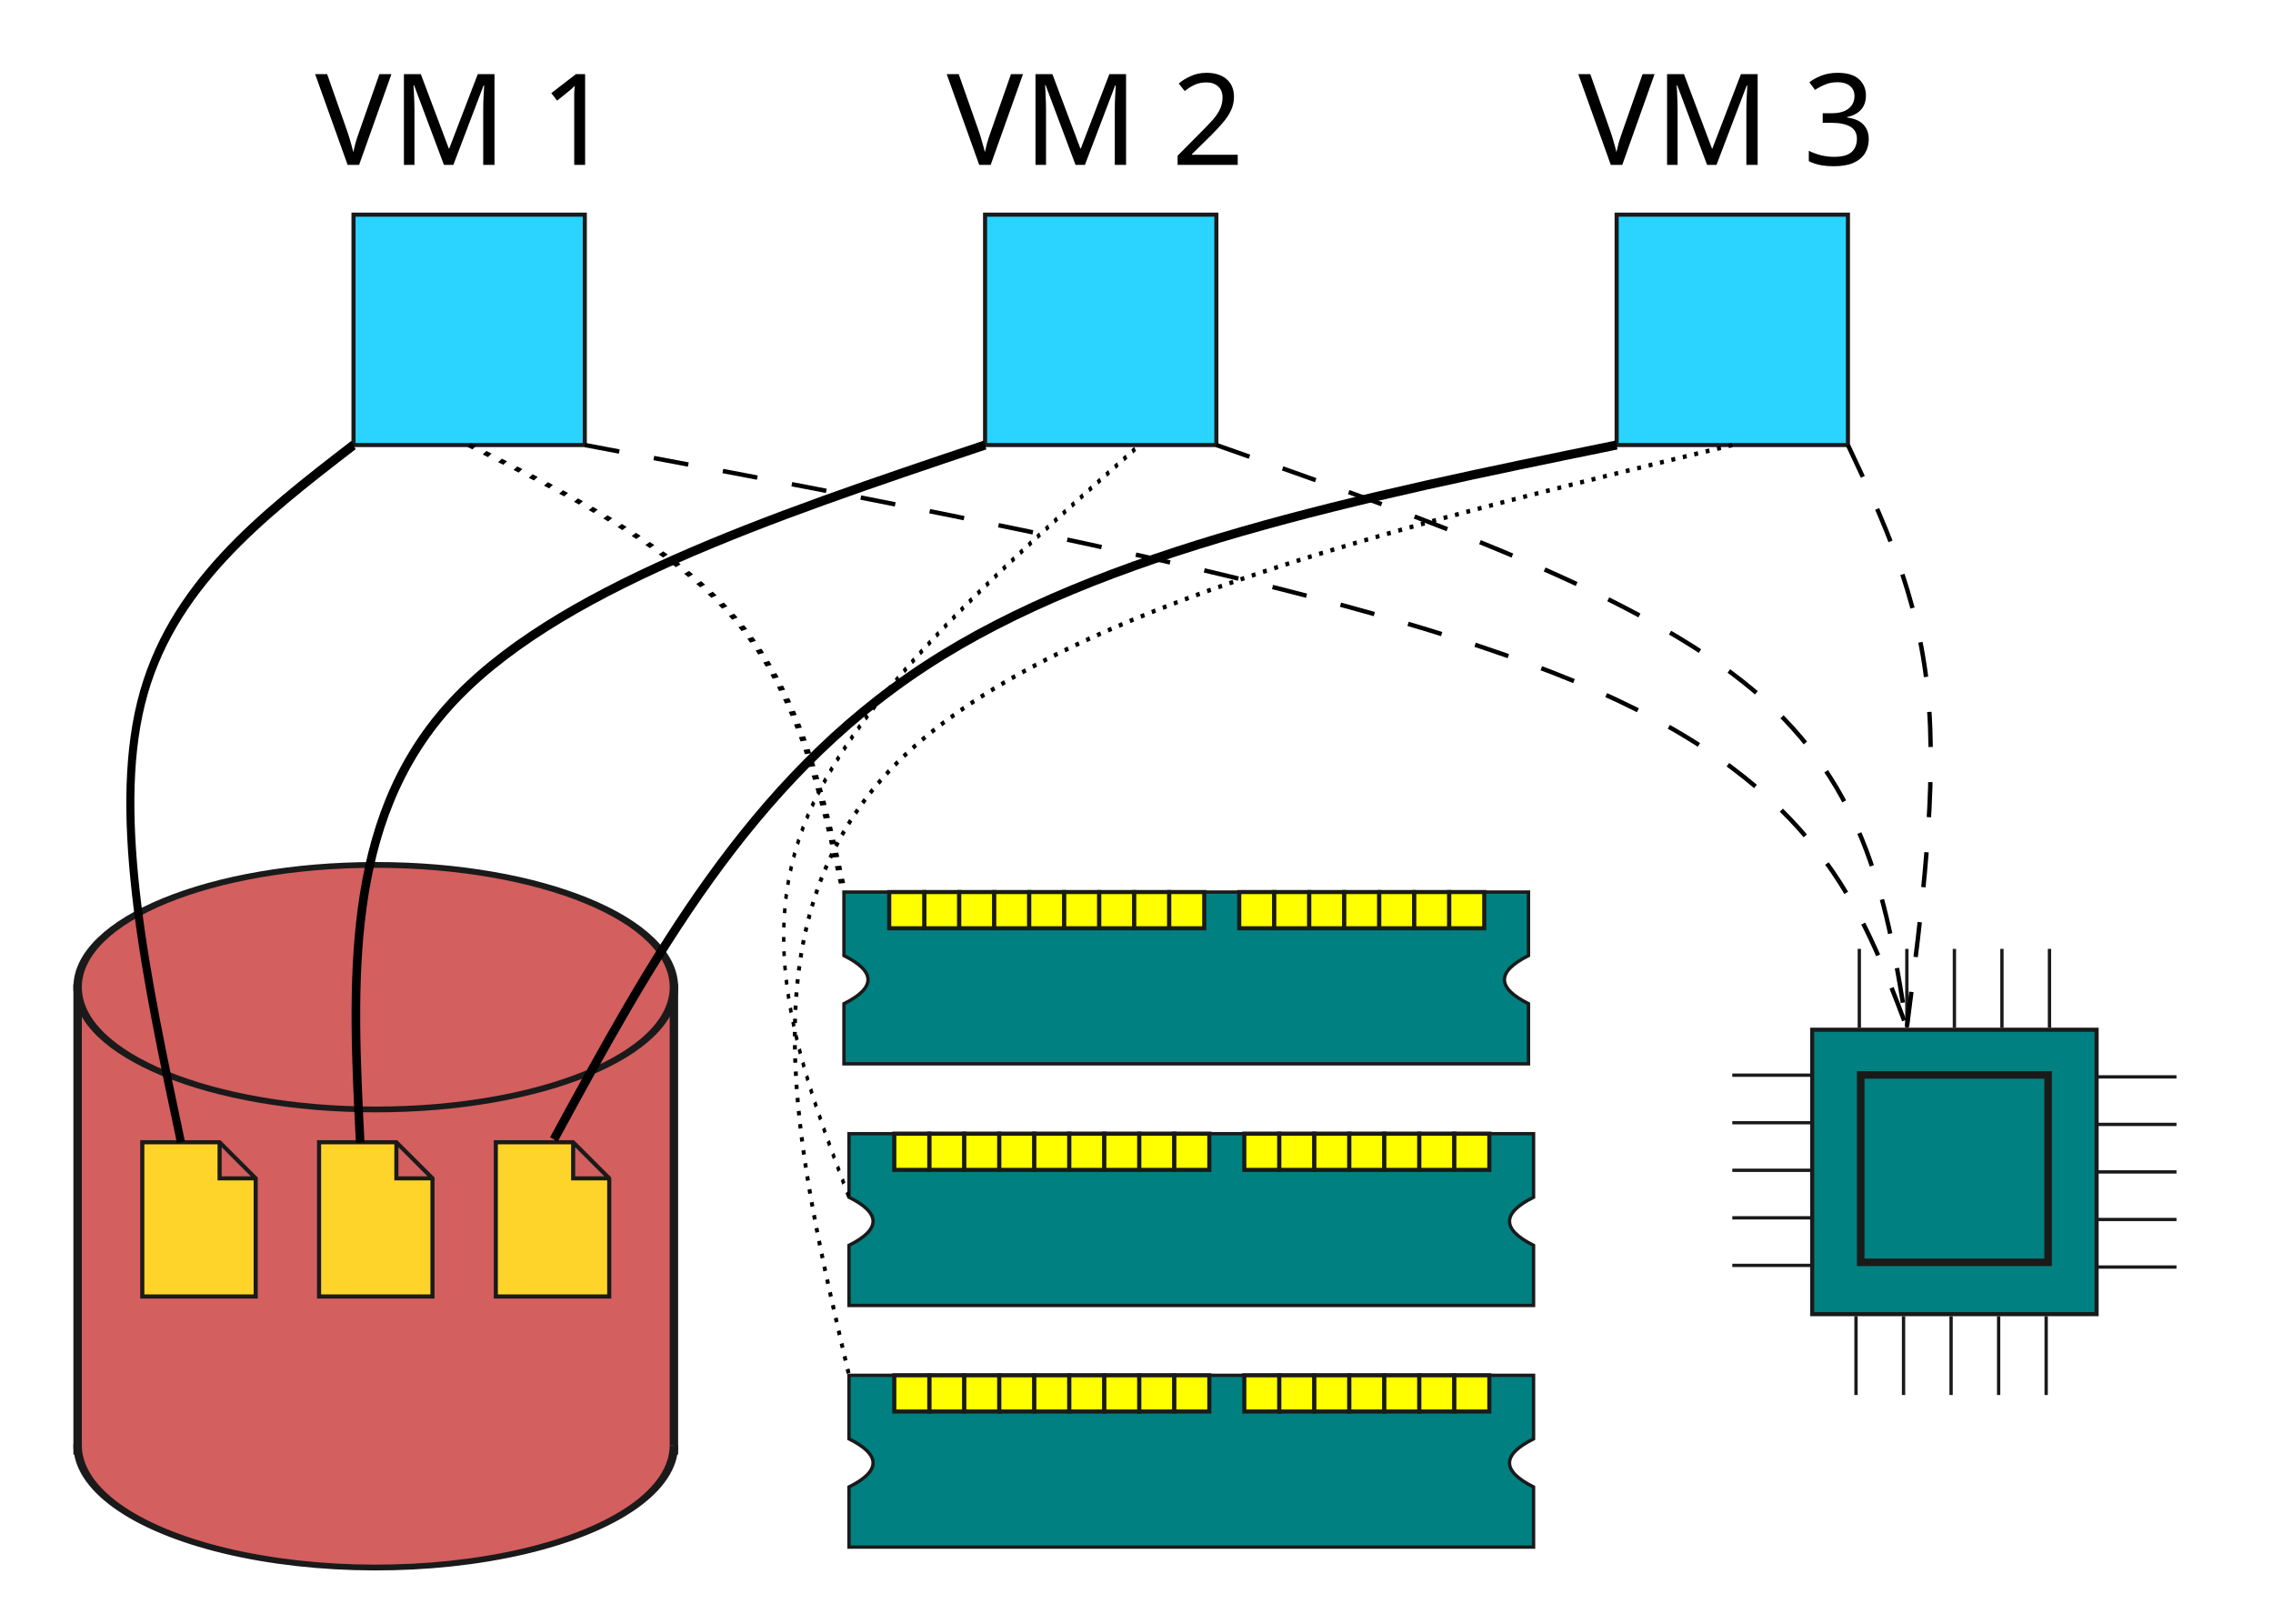
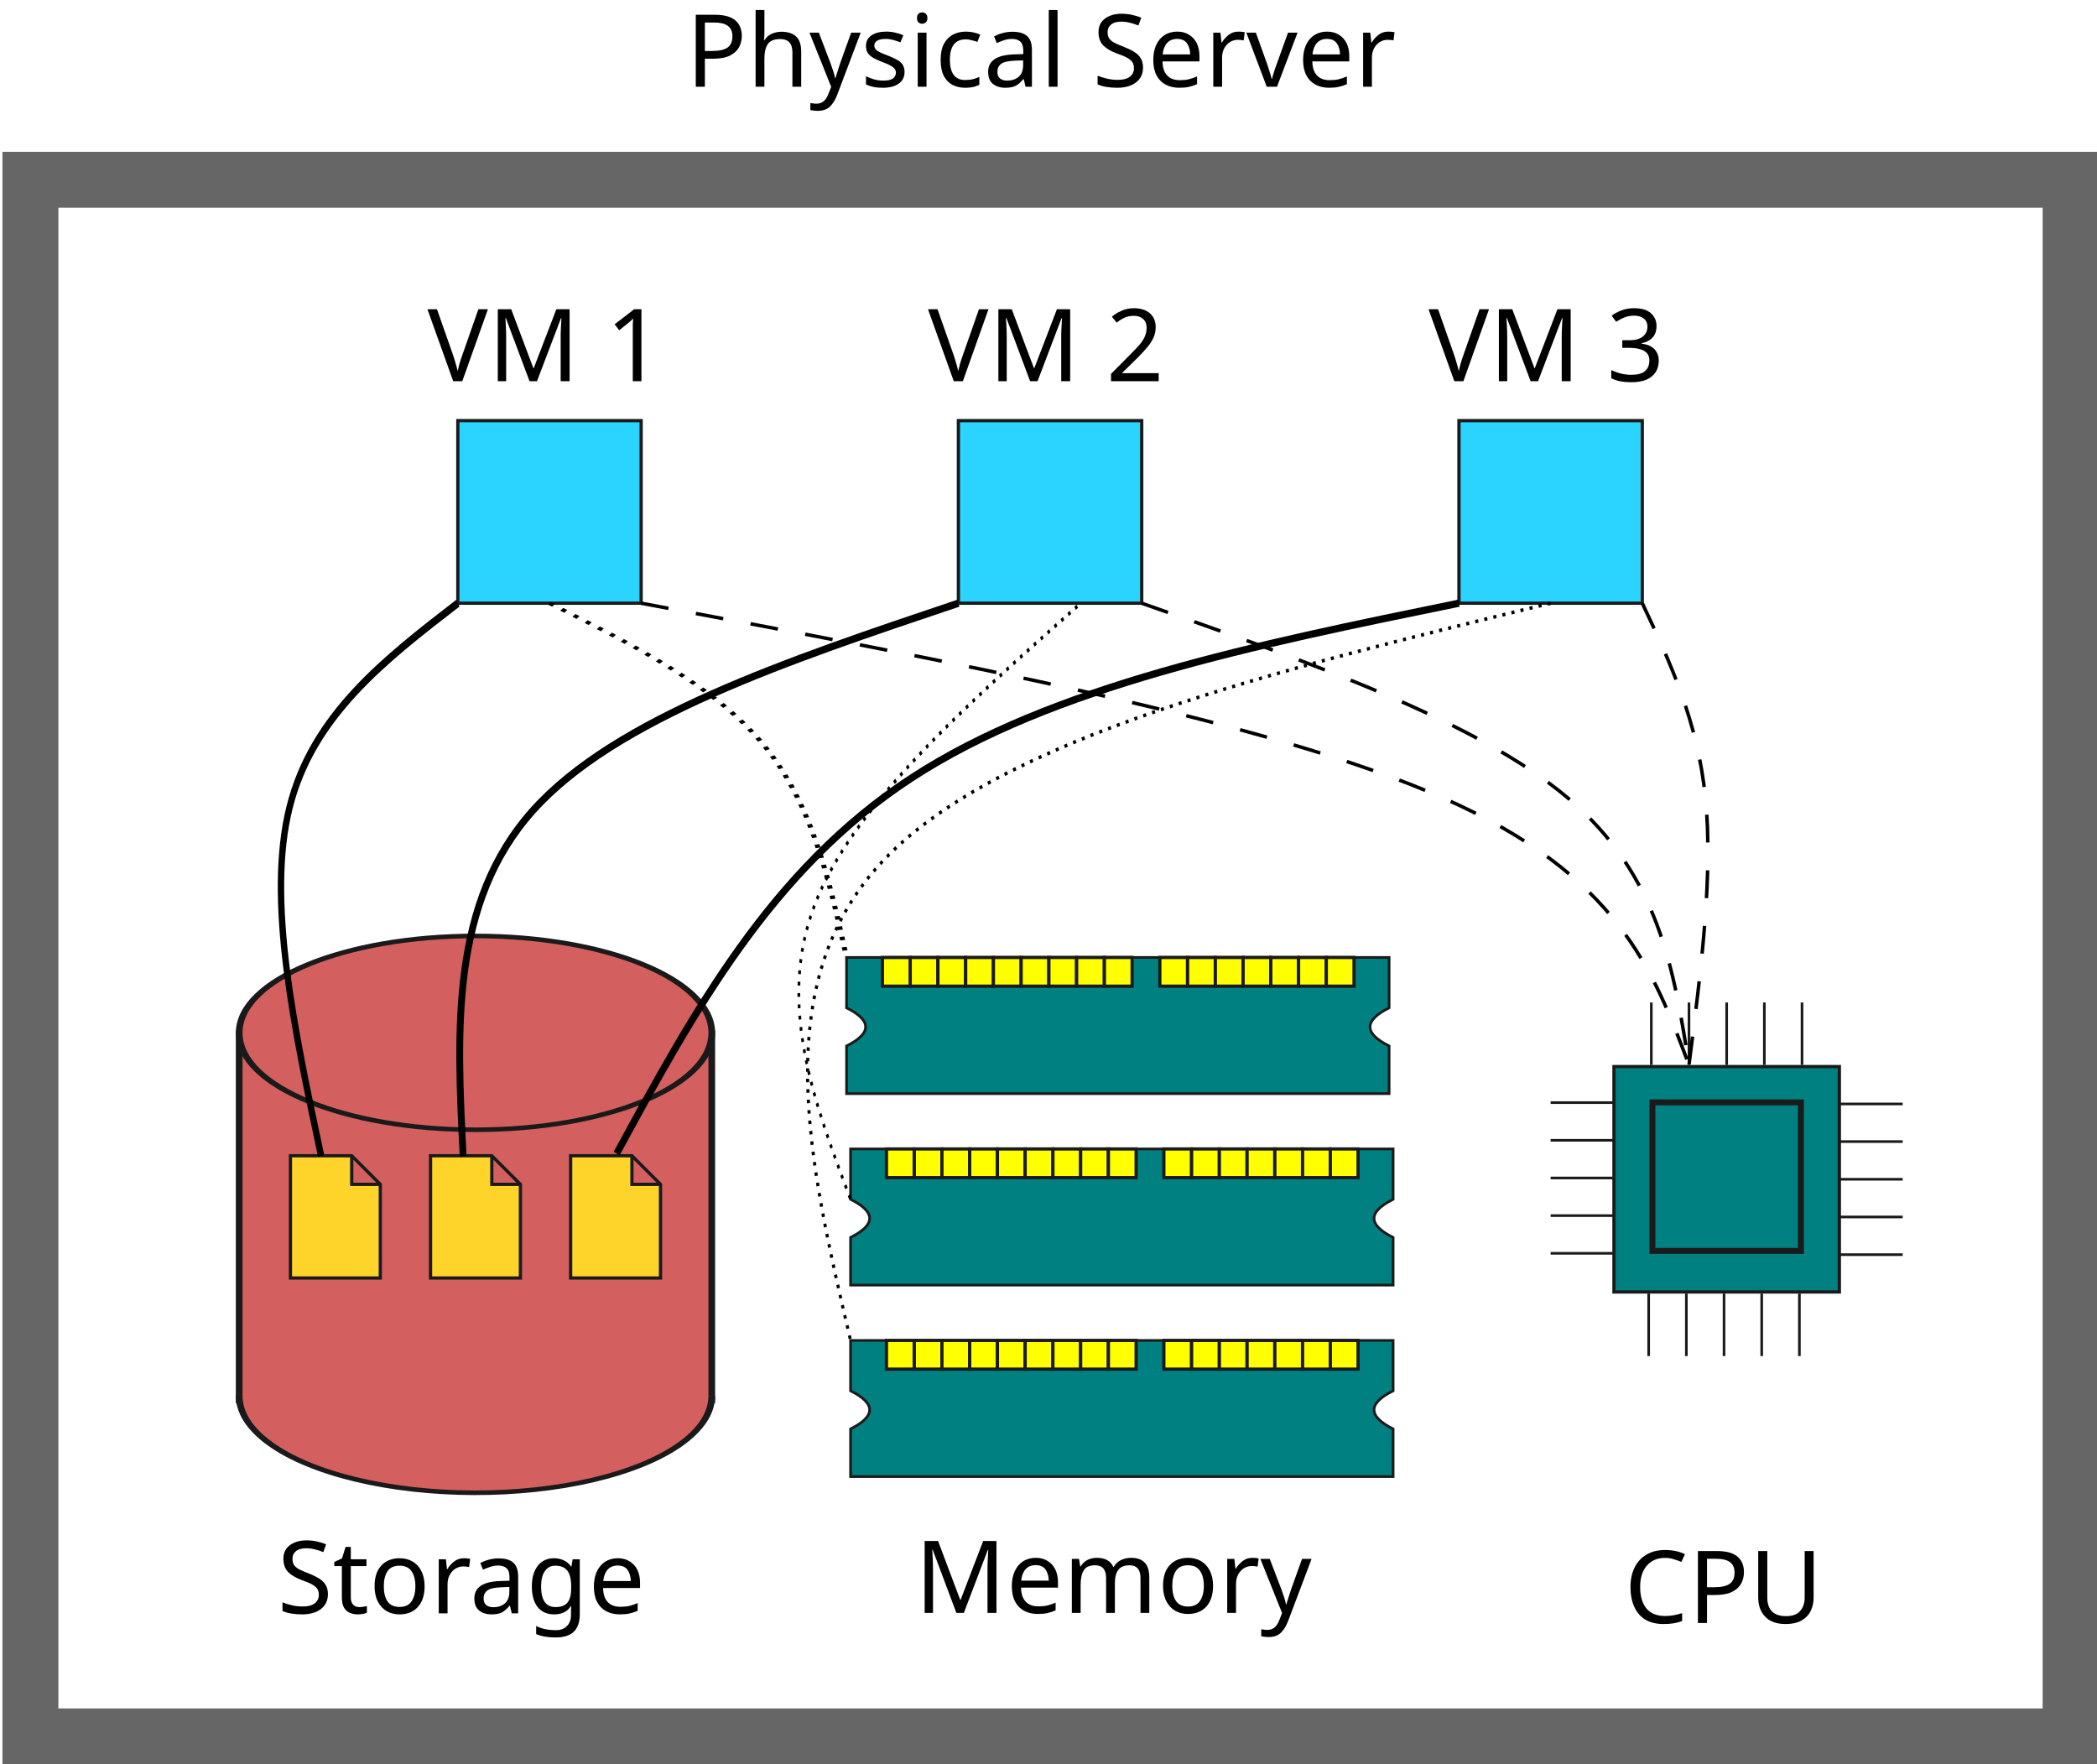
- <svg xmlns="http://www.w3.org/2000/svg" width="189mm" height="135mm" viewBox="0 0 189 135" version="1.1" id="svg1">
+ <svg xmlns="http://www.w3.org/2000/svg" width="220mm" height="185mm" viewBox="0 0 220 185" version="1.1" id="svg1">
  <defs id="defs1">
    </defs>
  <g id="layer1">
-     <g id="disk" transform="matrix(2.060139,0,0,1.41093,-62.01722,-117.2817)" style="fill:#d35f5f">
+     <g id="disk" transform="matrix(2.060139,0,0,1.41093,-43.37857,-90.99876)" style="fill:#d35f5f">
      <path id="disk-frame" style="stroke:#1a1a1a;stroke-width:0.341" d="m 33.236,141.295 h 24.067 v 27.366 H 33.236 Z" />
      <path id="disk-bottom" style="stroke:#1a1a1a;stroke-width:0.341" d="m 57.304,168.289 a 12.034,7.205 0 0 1 -6.054,6.252 12.034,7.205 0 0 1 -12.071,-0.039 12.034,7.205 0 0 1 -5.942,-6.291" />
      <path id="disk-top" style="stroke:#1a1a1a;stroke-width:0.341" d="m 57.304,141.295 a 12.034,7.205 0 0 1 -12.034,7.205 12.034,7.205 0 0 1 -12.034,-7.205 12.034,7.205 0 0 1 12.034,-7.205 12.034,7.205 0 0 1 12.034,7.205 z" />
    </g>
-     <rect style="fill:#2ad4ff;stroke:#1a1a1a;stroke-width:0.341" id="rect1" width="19.232" height="19.154" x="29.394" y="17.846" />
-     <g id="g20" transform="translate(-15.07076,-62.28007)">
+     <rect style="fill:#2ad4ff;stroke:#1a1a1a;stroke-width:0.341" id="rect1" width="19.232" height="19.154" x="48.032" y="44.129" />
+     <g id="g20" transform="translate(3.567887,-35.99711)">
      <path id="rect2" style="fill:#008080;stroke:#1a1a1a;stroke-width:0.279" d="m 85.245,136.446 h 56.921 v 5.285 q -4,2 0,4 v 5 H 85.245 v -5 q 4,-2 0,-4 z" />
      <rect style="fill:#ffff00;stroke:#1a1a1a;stroke-width:0.341" id="rect4" width="2.91" height="3.012" x="91.921" y="136.446" />
      <rect style="fill:#ffff00;stroke:#1a1a1a;stroke-width:0.341" id="rect5" width="2.91" height="3.012" x="94.831" y="136.446" />
      <rect style="fill:#ffff00;stroke:#1a1a1a;stroke-width:0.341" id="rect6" width="2.91" height="3.012" x="97.742" y="136.446" />
      <rect style="fill:#ffff00;stroke:#1a1a1a;stroke-width:0.341" id="rect7" width="2.91" height="3.012" x="100.652" y="136.446" />
      <rect style="fill:#ffff00;stroke:#1a1a1a;stroke-width:0.341" id="rect8" width="2.91" height="3.012" x="103.562" y="136.446" />
      <rect style="fill:#ffff00;stroke:#1a1a1a;stroke-width:0.341" id="rect9" width="2.91" height="3.012" x="106.473" y="136.446" />
      <rect style="fill:#ffff00;stroke:#1a1a1a;stroke-width:0.341" id="rect10" width="2.91" height="3.012" x="109.383" y="136.446" />
      <rect style="fill:#ffff00;stroke:#1a1a1a;stroke-width:0.341" id="rect11" width="2.91" height="3.012" x="112.294" y="136.446" />
      <rect style="fill:#ffff00;stroke:#1a1a1a;stroke-width:0.341" id="rect12" width="2.91" height="3.012" x="118.114" y="136.446" />
      <rect style="fill:#ffff00;stroke:#1a1a1a;stroke-width:0.341" id="rect13" width="2.91" height="3.012" x="121.025" y="136.446" />
      <rect style="fill:#ffff00;stroke:#1a1a1a;stroke-width:0.341" id="rect14" width="2.91" height="3.012" x="123.935" y="136.446" />
      <rect style="fill:#ffff00;stroke:#1a1a1a;stroke-width:0.341" id="rect15" width="2.91" height="3.012" x="126.846" y="136.446" />
      <rect style="fill:#ffff00;stroke:#1a1a1a;stroke-width:0.341" id="rect16" width="2.91" height="3.012" x="129.756" y="136.446" />
      <rect style="fill:#ffff00;stroke:#1a1a1a;stroke-width:0.341" id="rect17" width="2.91" height="3.012" x="132.667" y="136.446" />
      <rect style="fill:#ffff00;stroke:#1a1a1a;stroke-width:0.341" id="rect18" width="2.91" height="3.012" x="89.01" y="136.446" />
      <rect style="fill:#ffff00;stroke:#1a1a1a;stroke-width:0.341" id="rect19" width="2.91" height="3.012" x="135.577" y="136.446" />
    </g>
-     <g id="g73" transform="translate(-16.00261,-50.69295)">
+     <g id="g73" transform="translate(2.636038,-24.40999)">
      <rect style="fill:#008080;stroke:#1a1a1a;stroke-width:0.341" id="rect20" width="23.647" height="23.647" x="166.688" y="136.306" />
      <g id="g23" transform="translate(-0.8826761)">
        <line id="line20" x1="171.488" x2="171.488" y2="136.136" y1="129.584" style="stroke:#1a1a1a;stroke-width:0.276" />
        <line id="line20-0" x1="175.441" x2="175.441" y2="136.136" y1="129.584" style="stroke:#1a1a1a;stroke-width:0.276" />
        <line id="line21" x1="179.394" x2="179.394" y2="136.136" y1="129.584" style="stroke:#1a1a1a;stroke-width:0.276" />
        <line id="line22" x1="183.347" x2="183.347" y2="136.136" y1="129.584" style="stroke:#1a1a1a;stroke-width:0.276" />
        <line id="line23" x1="187.3" x2="187.3" y2="136.136" y1="129.584" style="stroke:#1a1a1a;stroke-width:0.276" />
      </g>
      <g id="g28" transform="translate(-1.158524,30.53984)">
        <line id="line24" x1="171.488" x2="171.488" y2="136.136" y1="129.584" style="stroke:#1a1a1a;stroke-width:0.276" />
        <line id="line25" x1="175.441" x2="175.441" y2="136.136" y1="129.584" style="stroke:#1a1a1a;stroke-width:0.276" />
        <line id="line26" x1="179.394" x2="179.394" y2="136.136" y1="129.584" style="stroke:#1a1a1a;stroke-width:0.276" />
        <line id="line27" x1="183.347" x2="183.347" y2="136.136" y1="129.584" style="stroke:#1a1a1a;stroke-width:0.276" />
        <line id="line28" x1="187.3" x2="187.3" y2="136.136" y1="129.584" style="stroke:#1a1a1a;stroke-width:0.276" />
      </g>
      <g id="g33" transform="rotate(90,178.9134,147.6496)">
        <line id="line29" x1="171.488" x2="171.488" y2="136.136" y1="129.584" style="stroke:#1a1a1a;stroke-width:0.276" />
        <line id="line30" x1="175.441" x2="175.441" y2="136.136" y1="129.584" style="stroke:#1a1a1a;stroke-width:0.276" />
        <line id="line31" x1="179.394" x2="179.394" y2="136.136" y1="129.584" style="stroke:#1a1a1a;stroke-width:0.276" />
        <line id="line32" x1="183.347" x2="183.347" y2="136.136" y1="129.584" style="stroke:#1a1a1a;stroke-width:0.276" />
        <line id="line33" x1="187.3" x2="187.3" y2="136.136" y1="129.584" style="stroke:#1a1a1a;stroke-width:0.276" />
      </g>
      <g id="g38" transform="rotate(90,163.7902,132.3885)">
        <line id="line34" x1="171.488" x2="171.488" y2="136.136" y1="129.584" style="stroke:#1a1a1a;stroke-width:0.276" />
        <line id="line35" x1="175.441" x2="175.441" y2="136.136" y1="129.584" style="stroke:#1a1a1a;stroke-width:0.276" />
        <line id="line36" x1="179.394" x2="179.394" y2="136.136" y1="129.584" style="stroke:#1a1a1a;stroke-width:0.276" />
        <line id="line37" x1="183.347" x2="183.347" y2="136.136" y1="129.584" style="stroke:#1a1a1a;stroke-width:0.276" />
        <line id="line38" x1="187.3" x2="187.3" y2="136.136" y1="129.584" style="stroke:#1a1a1a;stroke-width:0.276" />
      </g>
      <rect style="fill:#008080;stroke:#1a1a1a;stroke-width:0.625;stroke-dasharray:none" id="rect38" width="15.581" height="15.581" x="170.72" y="140.063" />
    </g>
-     <path id="path38" style="fill:#ffd42a;stroke:#1a1a1a;stroke-width:0.341" d="m 11.832,94.97 h 6.428 l 3,3 v 9.822 H 11.832 Z m 6.428,0 v 3 h 3" />
-     <path id="path39" style="fill:#ffd42a;stroke:#1a1a1a;stroke-width:0.341" d="m 26.531,94.97 h 6.428 l 3,3 v 9.822 h -9.428 z m 6.428,0 v 3 h 3" />
-     <path id="path40" style="fill:#ffd42a;stroke:#1a1a1a;stroke-width:0.341" d="m 41.229,94.97 h 6.428 l 3,3 v 9.822 h -9.428 z m 6.428,0 v 3 h 3" />
-     <g id="g56" transform="translate(-14.6497,-42.1911)">
+     <path id="path38" style="fill:#ffd42a;stroke:#1a1a1a;stroke-width:0.341" d="m 30.471,121.253 h 6.428 l 3,3 v 9.822 h -9.428 z m 6.428,0 v 3 h 3" />
+     <path id="path39" style="fill:#ffd42a;stroke:#1a1a1a;stroke-width:0.341" d="m 45.169,121.253 h 6.428 l 3,3 v 9.822 h -9.428 z m 6.428,0 v 3 h 3" />
+     <path id="path40" style="fill:#ffd42a;stroke:#1a1a1a;stroke-width:0.341" d="m 59.868,121.253 h 6.428 l 3,3 v 9.822 h -9.428 z m 6.428,0 v 3 h 3" />
+     <g id="g56" transform="translate(3.988952,-15.90814)">
      <path id="path41" style="fill:#008080;stroke:#1a1a1a;stroke-width:0.279" d="m 85.245,136.446 h 56.921 v 5.285 q -4,2 0,4 v 5 H 85.245 v -5 q 4,-2 0,-4 z" />
      <rect style="fill:#ffff00;stroke:#1a1a1a;stroke-width:0.341" id="rect41" width="2.91" height="3.012" x="91.921" y="136.446" />
      <rect style="fill:#ffff00;stroke:#1a1a1a;stroke-width:0.341" id="rect42" width="2.91" height="3.012" x="94.831" y="136.446" />
      <rect style="fill:#ffff00;stroke:#1a1a1a;stroke-width:0.341" id="rect43" width="2.91" height="3.012" x="97.742" y="136.446" />
      <rect style="fill:#ffff00;stroke:#1a1a1a;stroke-width:0.341" id="rect44" width="2.91" height="3.012" x="100.652" y="136.446" />
      <rect style="fill:#ffff00;stroke:#1a1a1a;stroke-width:0.341" id="rect45" width="2.91" height="3.012" x="103.562" y="136.446" />
      <rect style="fill:#ffff00;stroke:#1a1a1a;stroke-width:0.341" id="rect46" width="2.91" height="3.012" x="106.473" y="136.446" />
      <rect style="fill:#ffff00;stroke:#1a1a1a;stroke-width:0.341" id="rect47" width="2.91" height="3.012" x="109.383" y="136.446" />
      <rect style="fill:#ffff00;stroke:#1a1a1a;stroke-width:0.341" id="rect48" width="2.91" height="3.012" x="112.294" y="136.446" />
      <rect style="fill:#ffff00;stroke:#1a1a1a;stroke-width:0.341" id="rect49" width="2.91" height="3.012" x="118.114" y="136.446" />
      <rect style="fill:#ffff00;stroke:#1a1a1a;stroke-width:0.341" id="rect50" width="2.91" height="3.012" x="121.025" y="136.446" />
      <rect style="fill:#ffff00;stroke:#1a1a1a;stroke-width:0.341" id="rect51" width="2.91" height="3.012" x="123.935" y="136.446" />
      <rect style="fill:#ffff00;stroke:#1a1a1a;stroke-width:0.341" id="rect52" width="2.91" height="3.012" x="126.846" y="136.446" />
      <rect style="fill:#ffff00;stroke:#1a1a1a;stroke-width:0.341" id="rect53" width="2.91" height="3.012" x="129.756" y="136.446" />
      <rect style="fill:#ffff00;stroke:#1a1a1a;stroke-width:0.341" id="rect54" width="2.91" height="3.012" x="132.667" y="136.446" />
      <rect style="fill:#ffff00;stroke:#1a1a1a;stroke-width:0.341" id="rect55" width="2.91" height="3.012" x="89.01" y="136.446" />
      <rect style="fill:#ffff00;stroke:#1a1a1a;stroke-width:0.341" id="rect56" width="2.91" height="3.012" x="135.577" y="136.446" />
    </g>
-     <g id="g72" transform="translate(-14.6497,-22.10214)">
+     <g id="g72" transform="translate(3.988952,4.180822)">
      <path id="path56" style="fill:#008080;stroke:#1a1a1a;stroke-width:0.279" d="m 85.245,136.446 h 56.921 v 5.285 q -4,2 0,4 v 5 H 85.245 v -5 q 4,-2 0,-4 z" />
      <rect style="fill:#ffff00;stroke:#1a1a1a;stroke-width:0.341" id="rect57" width="2.91" height="3.012" x="91.921" y="136.446" />
      <rect style="fill:#ffff00;stroke:#1a1a1a;stroke-width:0.341" id="rect58" width="2.91" height="3.012" x="94.831" y="136.446" />
      <rect style="fill:#ffff00;stroke:#1a1a1a;stroke-width:0.341" id="rect59" width="2.91" height="3.012" x="97.742" y="136.446" />
      <rect style="fill:#ffff00;stroke:#1a1a1a;stroke-width:0.341" id="rect60" width="2.91" height="3.012" x="100.652" y="136.446" />
      <rect style="fill:#ffff00;stroke:#1a1a1a;stroke-width:0.341" id="rect61" width="2.91" height="3.012" x="103.562" y="136.446" />
      <rect style="fill:#ffff00;stroke:#1a1a1a;stroke-width:0.341" id="rect62" width="2.91" height="3.012" x="106.473" y="136.446" />
      <rect style="fill:#ffff00;stroke:#1a1a1a;stroke-width:0.341" id="rect63" width="2.91" height="3.012" x="109.383" y="136.446" />
      <rect style="fill:#ffff00;stroke:#1a1a1a;stroke-width:0.341" id="rect64" width="2.91" height="3.012" x="112.294" y="136.446" />
      <rect style="fill:#ffff00;stroke:#1a1a1a;stroke-width:0.341" id="rect65" width="2.91" height="3.012" x="118.114" y="136.446" />
      <rect style="fill:#ffff00;stroke:#1a1a1a;stroke-width:0.341" id="rect66" width="2.91" height="3.012" x="121.025" y="136.446" />
      <rect style="fill:#ffff00;stroke:#1a1a1a;stroke-width:0.341" id="rect67" width="2.91" height="3.012" x="123.935" y="136.446" />
      <rect style="fill:#ffff00;stroke:#1a1a1a;stroke-width:0.341" id="rect68" width="2.91" height="3.012" x="126.846" y="136.446" />
      <rect style="fill:#ffff00;stroke:#1a1a1a;stroke-width:0.341" id="rect69" width="2.91" height="3.012" x="129.756" y="136.446" />
      <rect style="fill:#ffff00;stroke:#1a1a1a;stroke-width:0.341" id="rect70" width="2.91" height="3.012" x="132.667" y="136.446" />
      <rect style="fill:#ffff00;stroke:#1a1a1a;stroke-width:0.341" id="rect71" width="2.91" height="3.012" x="89.01" y="136.446" />
      <rect style="fill:#ffff00;stroke:#1a1a1a;stroke-width:0.341" id="rect72" width="2.91" height="3.012" x="135.577" y="136.446" />
    </g>
-     <text xml:space="preserve" style="font-style:normal;font-weight:normal;font-size:10.583px;line-height:1.25;font-family:sans-serif;fill:#000000;fill-opacity:1;stroke:none;stroke-width:0.265" x="26.204" y="13.712" id="text73">
-       <tspan id="tspan73" style="stroke-width:0.265" x="26.204" y="13.712">VM 1</tspan>
+     <text xml:space="preserve" style="font-style:normal;font-weight:normal;font-size:10.583px;line-height:1.25;font-family:sans-serif;fill:#000000;fill-opacity:1;stroke:none;stroke-width:0.265" x="44.843" y="39.995" id="text73">
+       <tspan id="tspan73" style="stroke-width:0.265" x="44.843" y="39.995">VM 1</tspan>
    </text>
-     <rect style="fill:#2ad4ff;stroke:#1a1a1a;stroke-width:0.341" id="rect73" width="19.232" height="19.154" x="81.909" y="17.846" />
-     <text xml:space="preserve" style="font-style:normal;font-weight:normal;font-size:10.583px;line-height:1.25;font-family:sans-serif;fill:#000000;fill-opacity:1;stroke:none;stroke-width:0.265" x="78.719" y="13.712" id="text74">
-       <tspan id="tspan74" style="stroke-width:0.265" x="78.719" y="13.712">VM 2</tspan>
+     <rect style="fill:#2ad4ff;stroke:#1a1a1a;stroke-width:0.341" id="rect73" width="19.232" height="19.154" x="100.548" y="44.129" />
+     <text xml:space="preserve" style="font-style:normal;font-weight:normal;font-size:10.583px;line-height:1.25;font-family:sans-serif;fill:#000000;fill-opacity:1;stroke:none;stroke-width:0.265" x="97.358" y="39.995" id="text74">
+       <tspan id="tspan74" style="stroke-width:0.265" x="97.358" y="39.995">VM 2</tspan>
    </text>
-     <rect style="fill:#2ad4ff;stroke:#1a1a1a;stroke-width:0.341" id="rect74" width="19.232" height="19.154" x="134.424" y="17.846" />
-     <text xml:space="preserve" style="font-style:normal;font-weight:normal;font-size:10.583px;line-height:1.25;font-family:sans-serif;fill:#000000;fill-opacity:1;stroke:none;stroke-width:0.265" x="131.235" y="13.712" id="text75">
-       <tspan id="tspan75" style="stroke-width:0.265" x="131.235" y="13.712">VM 3</tspan>
+     <rect style="fill:#2ad4ff;stroke:#1a1a1a;stroke-width:0.341" id="rect74" width="19.232" height="19.154" x="153.063" y="44.129" />
+     <text xml:space="preserve" style="font-style:normal;font-weight:normal;font-size:10.583px;line-height:1.25;font-family:sans-serif;fill:#000000;fill-opacity:1;stroke:none;stroke-width:0.265" x="149.873" y="39.995" id="text75">
+       <tspan id="tspan75" style="stroke-width:0.265" x="149.873" y="39.995">VM 3</tspan>
    </text>
-     <path style="fill:none;stroke:#000000;stroke-width:0.819;stroke-linecap:butt;stroke-linejoin:miter;stroke-dasharray:none;stroke-opacity:1" d="m 44.464,99.28 c -9.345,5.891 -18.69,11.782 -21.617,21.444 -2.927,9.662 0.564,23.094 4.056,36.527" id="path75" transform="matrix(0.8169776,0,0,1,-6.932793,-62.28007)" />
-     <path style="fill:none;stroke:#000000;stroke-width:0.764;stroke-linecap:butt;stroke-linejoin:miter;stroke-dasharray:none;stroke-opacity:1" d="m 96.98,99.28 c -19.172,6.039 -38.344,12.078 -47.573,21.74 -9.23,9.662 -8.517,22.946 -7.805,36.23" id="path76" transform="matrix(0.9382799,0,0,1.000533,-9.085036,-62.33534)" />
-     <path style="fill:none;stroke:#000000;stroke-width:0.761;stroke-linecap:butt;stroke-linejoin:miter;stroke-dasharray:none;stroke-opacity:1" d="m 149.495,99.28 c -22.527,4.381 -45.055,8.762 -60.587,18.424 -15.533,9.662 -24.07,24.604 -32.607,39.547" id="path77" transform="matrix(0.9482197,0,0,0.9960111,-7.330519,-61.88658)" />
-     <path style="fill:none;stroke:#000000;stroke-width:0.365;stroke-linecap:butt;stroke-linejoin:miter;stroke-dasharray:0.365, 0.73;stroke-dashoffset:0;stroke-opacity:1" d="m 63.696,99.28 c 5.934,4.272 11.869,8.545 15.46,14.739 3.591,6.194 4.84,14.31 6.089,22.427" id="path78" transform="matrix(1.446243,0,0,1,-53.11083,-62.28007)" />
-     <path style="fill:none;stroke:#000000;stroke-width:0.366;stroke-linecap:butt;stroke-linejoin:miter;stroke-dasharray:0.366, 0.732;stroke-dashoffset:0;stroke-opacity:1" d="m 116.212,99.28 c -15.145,9.646 -30.29,19.293 -35.381,28.835 -5.091,9.543 -0.128,18.981 4.835,28.42" id="path79" transform="matrix(0.7788088,0,0,1.086633,3.877842,-70.55622)" />
-     <path style="fill:none;stroke:#000000;stroke-width:0.366;stroke-linecap:butt;stroke-linejoin:miter;stroke-dasharray:0.366, 0.732;stroke-dashoffset:0;stroke-opacity:1" d="m 168.727,99.28 c -32.65,7.037 -65.3,14.074 -79.143,26.964 -13.843,12.891 -8.88,31.635 -3.917,50.38" id="path80" transform="matrix(0.8842293,0,0,1,-5.153125,-62.28007)" />
-     <path style="fill:none;stroke:#000000;stroke-width:0.365;stroke-linecap:butt;stroke-linejoin:miter;stroke-dasharray:2.92, 2.92;stroke-dashoffset:0;stroke-opacity:1" d="m 63.696,99.28 c 32.897,6.174 65.794,12.349 84.115,20.423 18.322,8.074 22.068,18.047 25.814,28.021" id="path81" transform="translate(-15.07076,-62.28007)" />
-     <path style="fill:none;stroke:#000000;stroke-width:0.365;stroke-linecap:butt;stroke-linejoin:miter;stroke-dasharray:2.92, 2.92;stroke-dashoffset:0;stroke-opacity:1" d="m 116.212,99.28 c 17.562,6.174 35.124,12.349 44.693,20.423 9.569,8.074 11.145,18.047 12.722,28.021" id="path82" transform="translate(-15.07076,-62.28007)" />
-     <path style="fill:none;stroke:#000000;stroke-width:0.365;stroke-linecap:butt;stroke-linejoin:miter;stroke-dasharray:2.92, 2.92;stroke-dashoffset:0;stroke-opacity:1" d="m 168.727,99.28 c 2.905,6.174 5.81,12.349 6.626,20.423 0.817,8.074 -0.455,18.047 -1.727,28.021" id="path83" transform="translate(-15.07076,-62.28007)" />
+     <path style="fill:none;stroke:#000000;stroke-width:0.819;stroke-linecap:butt;stroke-linejoin:miter;stroke-dasharray:none;stroke-opacity:1" d="m 44.464,99.28 c -9.345,5.891 -18.69,11.782 -21.617,21.444 -2.927,9.662 0.564,23.094 4.056,36.527" id="path75" transform="matrix(0.8169776,0,0,1,11.70586,-35.99711)" />
+     <path style="fill:none;stroke:#000000;stroke-width:0.764;stroke-linecap:butt;stroke-linejoin:miter;stroke-dasharray:none;stroke-opacity:1" d="m 96.98,99.28 c -19.172,6.039 -38.344,12.078 -47.573,21.74 -9.23,9.662 -8.517,22.946 -7.805,36.23" id="path76" transform="matrix(0.9382799,0,0,1.000533,9.553615,-36.05238)" />
+     <path style="fill:none;stroke:#000000;stroke-width:0.761;stroke-linecap:butt;stroke-linejoin:miter;stroke-dasharray:none;stroke-opacity:1" d="m 149.495,99.28 c -22.527,4.381 -45.055,8.762 -60.587,18.424 -15.533,9.662 -24.07,24.604 -32.607,39.547" id="path77" transform="matrix(0.9482197,0,0,0.9960111,11.30813,-35.60361)" />
+     <path style="fill:none;stroke:#000000;stroke-width:0.365;stroke-linecap:butt;stroke-linejoin:miter;stroke-dasharray:0.365, 0.73;stroke-dashoffset:0;stroke-opacity:1" d="m 63.696,99.28 c 5.934,4.272 11.869,8.545 15.46,14.739 3.591,6.194 4.84,14.31 6.089,22.427" id="path78" transform="matrix(1.446243,0,0,1,-34.47218,-35.9971)" />
+     <path style="fill:none;stroke:#000000;stroke-width:0.366;stroke-linecap:butt;stroke-linejoin:miter;stroke-dasharray:0.366, 0.732;stroke-dashoffset:0;stroke-opacity:1" d="m 116.212,99.28 c -15.145,9.646 -30.29,19.293 -35.381,28.835 -5.091,9.543 -0.128,18.981 4.835,28.42" id="path79" transform="matrix(0.7788088,0,0,1.086633,22.51649,-44.27326)" />
+     <path style="fill:none;stroke:#000000;stroke-width:0.366;stroke-linecap:butt;stroke-linejoin:miter;stroke-dasharray:0.366, 0.732;stroke-dashoffset:0;stroke-opacity:1" d="m 168.727,99.28 c -32.65,7.037 -65.3,14.074 -79.143,26.964 -13.843,12.891 -8.88,31.635 -3.917,50.38" id="path80" transform="matrix(0.8842293,0,0,1,13.48553,-35.99711)" />
+     <path style="fill:none;stroke:#000000;stroke-width:0.365;stroke-linecap:butt;stroke-linejoin:miter;stroke-dasharray:2.92, 2.92;stroke-dashoffset:0;stroke-opacity:1" d="m 63.696,99.28 c 32.897,6.174 65.794,12.349 84.115,20.423 18.322,8.074 22.068,18.047 25.814,28.021" id="path81" transform="translate(3.567887,-35.99711)" />
+     <path style="fill:none;stroke:#000000;stroke-width:0.365;stroke-linecap:butt;stroke-linejoin:miter;stroke-dasharray:2.92, 2.92;stroke-dashoffset:0;stroke-opacity:1" d="m 116.212,99.28 c 17.562,6.174 35.124,12.349 44.693,20.423 9.569,8.074 11.145,18.047 12.722,28.021" id="path82" transform="translate(3.567887,-35.99711)" />
+     <path style="fill:none;stroke:#000000;stroke-width:0.365;stroke-linecap:butt;stroke-linejoin:miter;stroke-dasharray:2.92, 2.92;stroke-dashoffset:0;stroke-opacity:1" d="m 168.727,99.28 c 2.905,6.174 5.81,12.349 6.626,20.423 0.817,8.074 -0.455,18.047 -1.727,28.021" id="path83" transform="translate(3.567887,-35.99711)" />
+     <text xml:space="preserve" style="font-style:normal;font-weight:normal;font-size:10.583px;line-height:1.25;font-family:sans-serif;fill:#000000;fill-opacity:1;stroke:none;stroke-width:0.265" x="29.089" y="169.259" id="text1">
+       <tspan id="tspan1" style="stroke-width:0.265" x="29.089" y="169.259">Storage</tspan>
+     </text>
+     <text xml:space="preserve" style="font-style:normal;font-weight:normal;font-size:10.583px;line-height:1.25;font-family:sans-serif;fill:#000000;fill-opacity:1;stroke:none;stroke-width:0.265" x="95.975" y="169.217" id="text2">
+       <tspan id="tspan2" style="stroke-width:0.265" x="95.975" y="169.217">Memory</tspan>
+     </text>
+     <text xml:space="preserve" style="font-style:normal;font-weight:normal;font-size:10.583px;line-height:1.25;font-family:sans-serif;fill:#000000;fill-opacity:1;stroke:none;stroke-width:0.265" x="170.413" y="170.272" id="text3">
+       <tspan id="tspan3" style="stroke-width:0.265" x="170.413" y="170.272">CPU</tspan>
+     </text>
+     <rect style="opacity:1;fill:none;stroke:#666666;stroke-width:5.866;stroke-dasharray:none" id="rect3" width="214.038" height="163.309" x="3.192" y="18.859" />
+     <text xml:space="preserve" style="font-style:normal;font-weight:normal;font-size:10.583px;line-height:1.25;font-family:sans-serif;fill:#000000;fill-opacity:1;stroke:none;stroke-width:0.265" x="71.963" y="9.099" id="text4">
+       <tspan id="tspan4" style="stroke-width:0.265" x="71.963" y="9.099">Physical Server</tspan>
+     </text>
  </g>
</svg>
